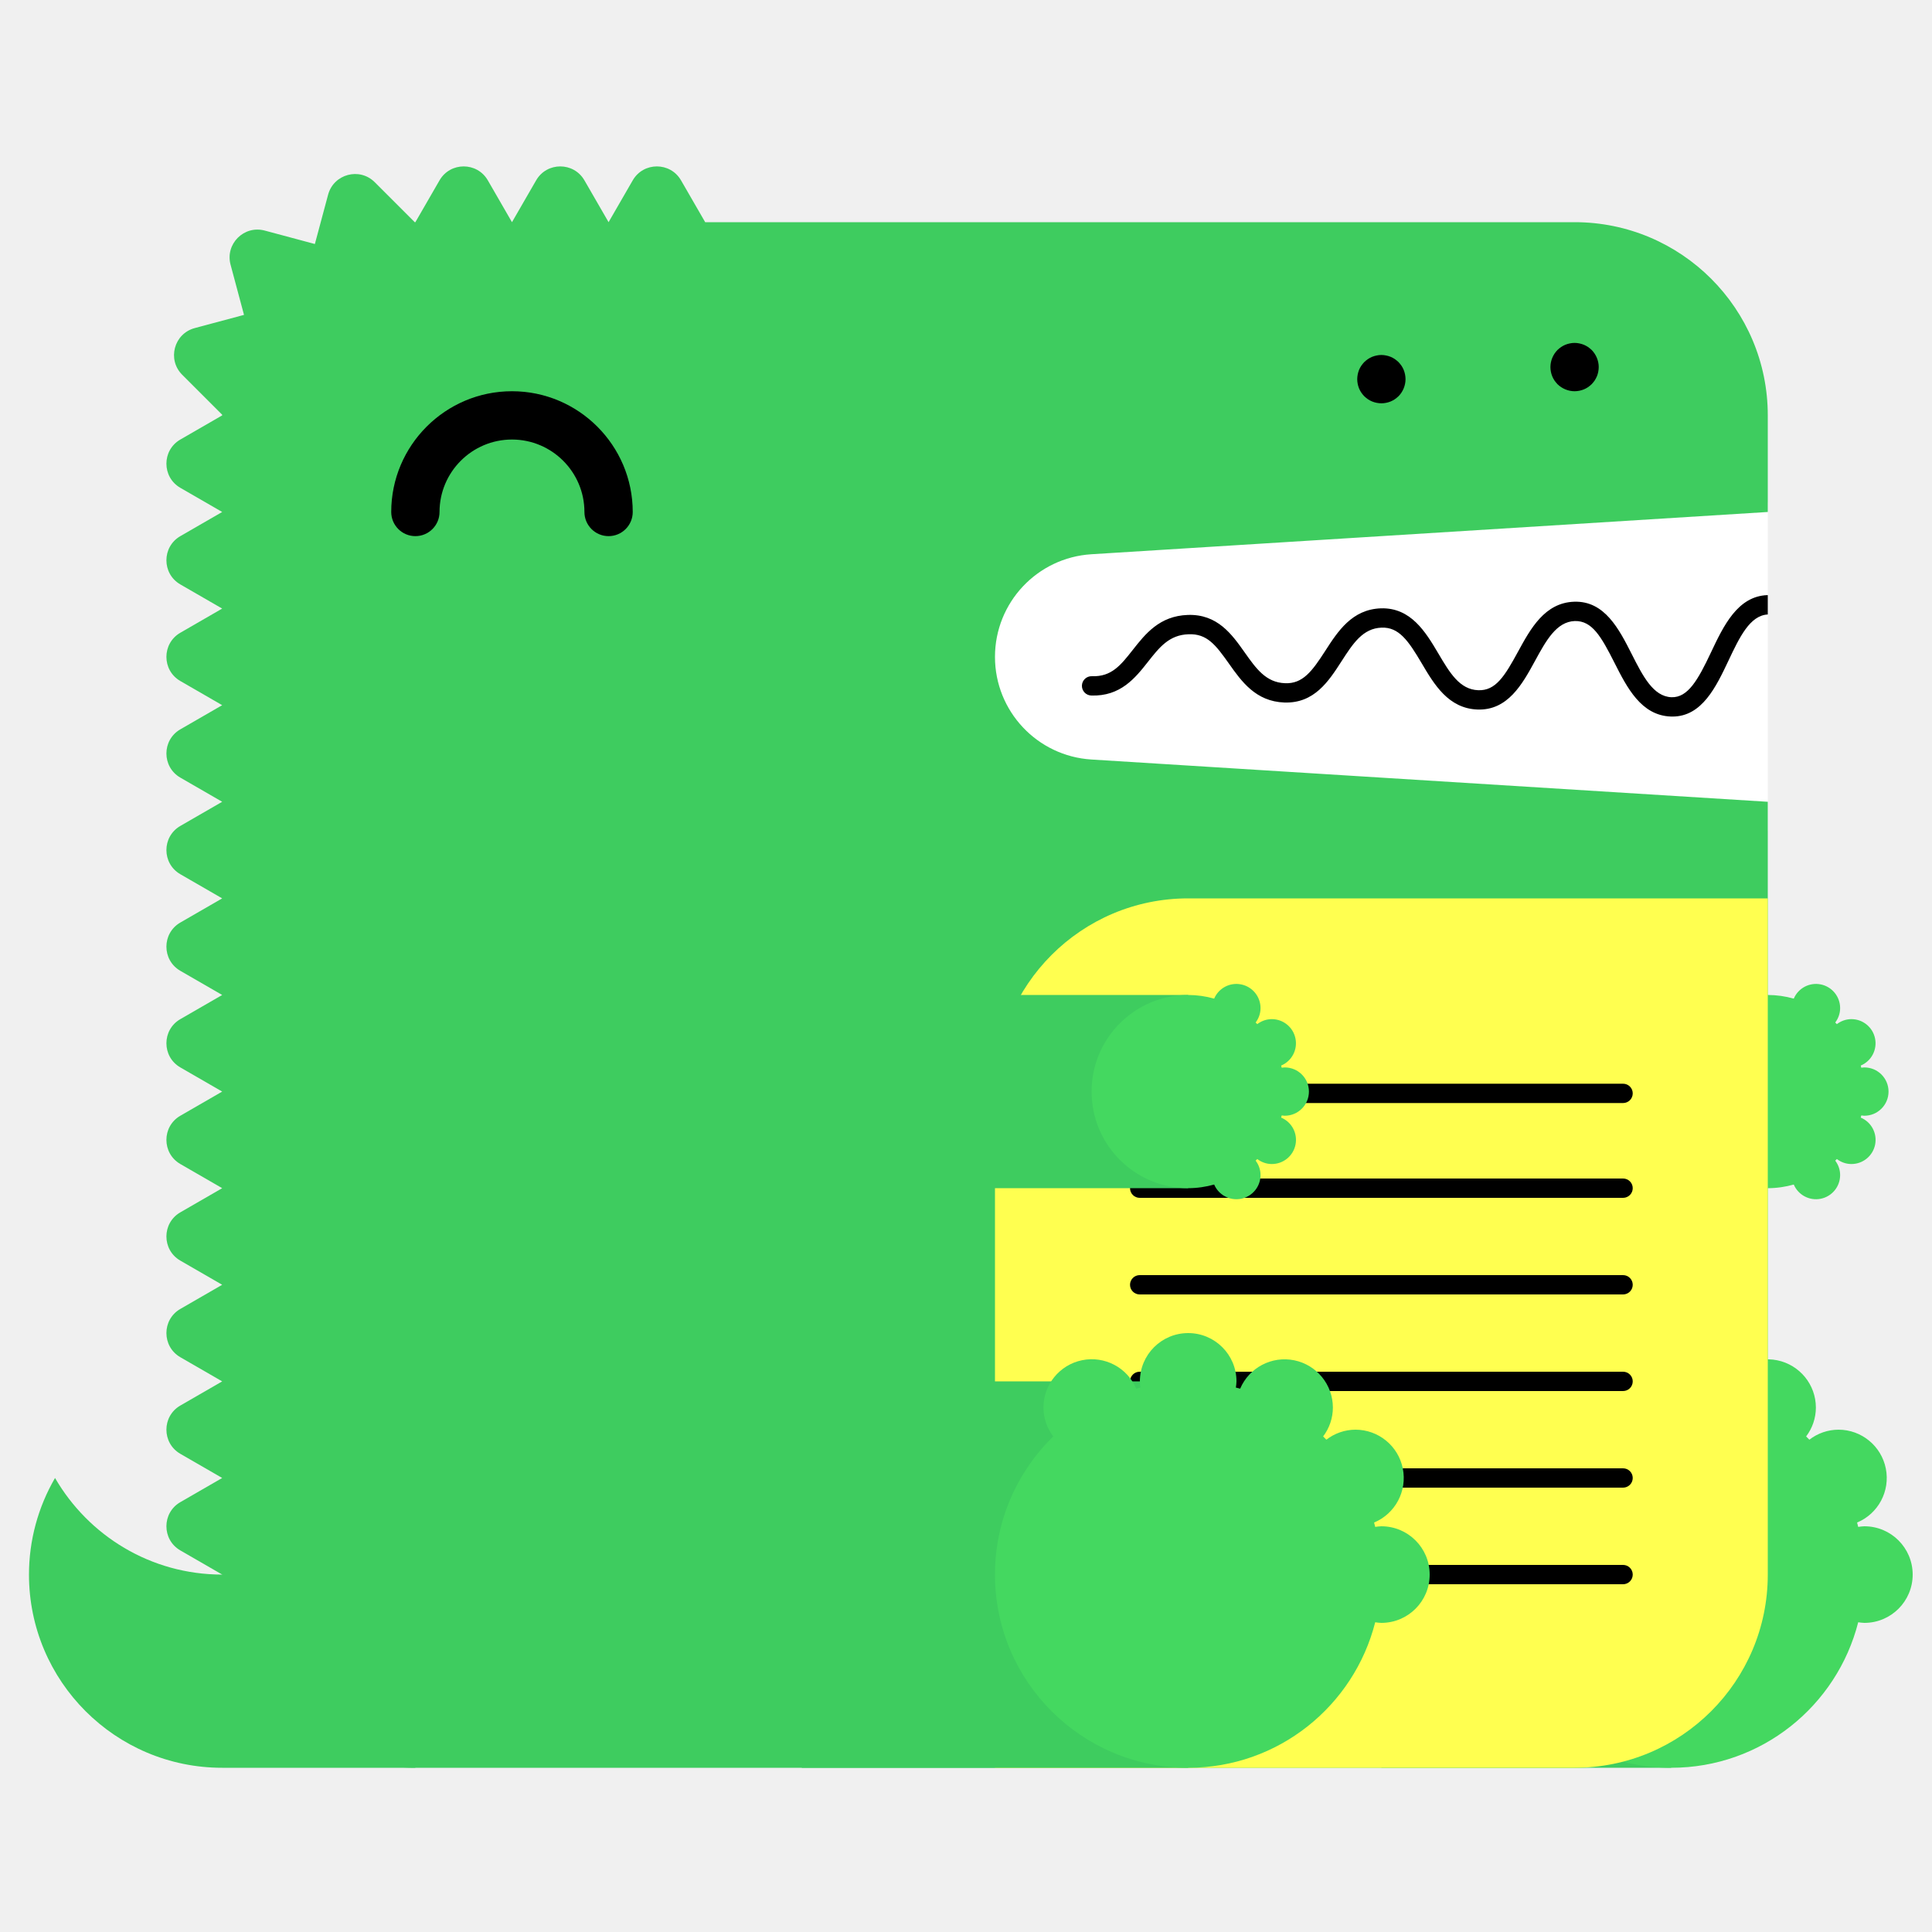
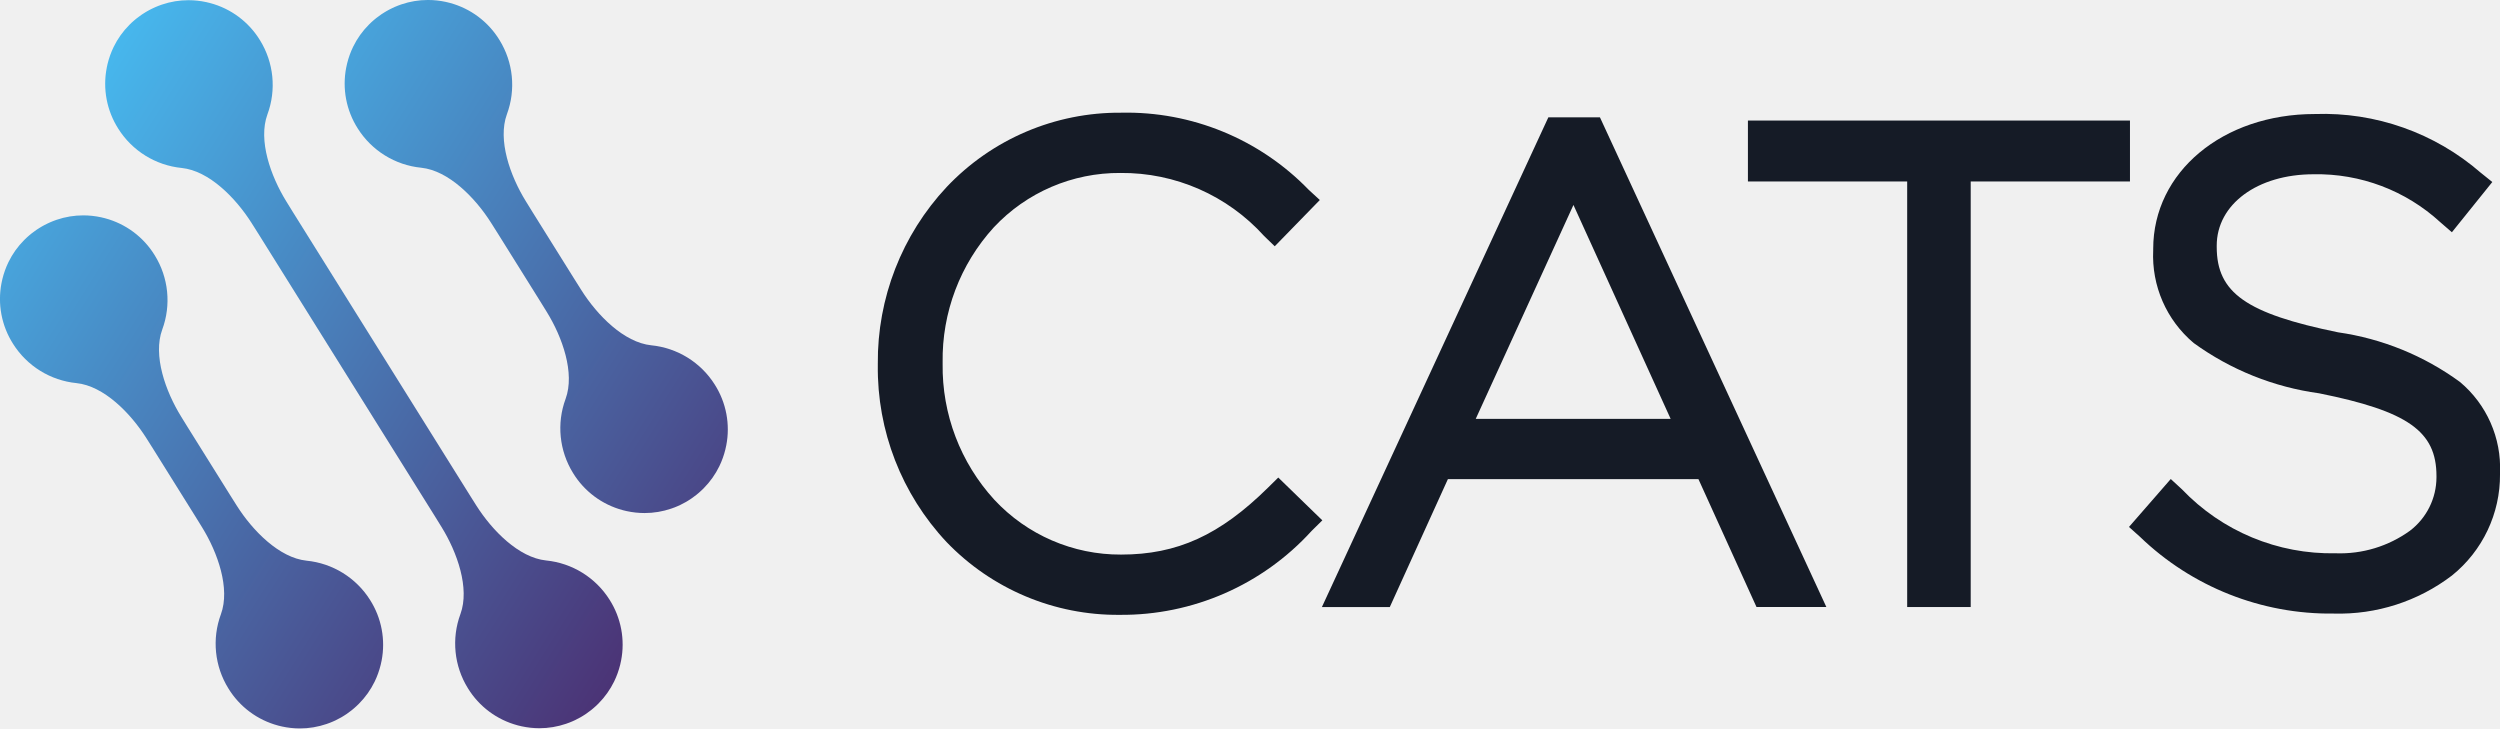
- <svg xmlns="http://www.w3.org/2000/svg" width="200" height="200" viewBox="0 0 200 200">
-   <g fill="none" fill-rule="evenodd">
-     <path fill="#FFF" d="M99 52h84v34H99z" />
-     <path d="M23 163c-7.398 0-13.843-4.027-17.303-10A19.886 19.886 0 0 0 3 163c0 11.046 8.954 20 20 20h20v-20H23z" fill="#3ECC5F" />
-     <path d="M112.98 57.376L183 53V43c0-11.046-8.954-20-20-20H73l-2.5-4.33c-1.112-1.925-3.889-1.925-5 0L63 23l-2.5-4.33c-1.111-1.925-3.889-1.925-5 0L53 23l-2.5-4.33c-1.111-1.925-3.889-1.925-5 0L43 23c-.022 0-.042.003-.065.003l-4.142-4.141c-1.57-1.571-4.252-.853-4.828 1.294l-1.369 5.104-5.192-1.392c-2.148-.575-4.111 1.389-3.535 3.536l1.39 5.193-5.102 1.367c-2.148.576-2.867 3.259-1.296 4.83l4.142 4.142c0 .021-.003.042-.003.064l-4.33 2.5c-1.925 1.111-1.925 3.889 0 5L23 53l-4.33 2.5c-1.925 1.111-1.925 3.889 0 5L23 63l-4.33 2.5c-1.925 1.111-1.925 3.889 0 5L23 73l-4.33 2.5c-1.925 1.111-1.925 3.889 0 5L23 83l-4.33 2.5c-1.925 1.111-1.925 3.889 0 5L23 93l-4.33 2.5c-1.925 1.111-1.925 3.889 0 5L23 103l-4.33 2.5c-1.925 1.111-1.925 3.889 0 5L23 113l-4.33 2.5c-1.925 1.111-1.925 3.889 0 5L23 123l-4.33 2.5c-1.925 1.111-1.925 3.889 0 5L23 133l-4.33 2.5c-1.925 1.111-1.925 3.889 0 5L23 143l-4.33 2.5c-1.925 1.111-1.925 3.889 0 5L23 153l-4.33 2.5c-1.925 1.111-1.925 3.889 0 5L23 163c0 11.046 8.954 20 20 20h120c11.046 0 20-8.954 20-20V83l-70.02-4.376A10.645 10.645 0 0 1 103 68c0-5.621 4.37-10.273 9.98-10.624" fill="#3ECC5F" />
-     <path fill="#3ECC5F" d="M143 183h30v-40h-30z" />
-     <path d="M193 158c-.219 0-.428.037-.639.064-.038-.15-.074-.301-.116-.451A5 5 0 0 0 190.32 148a4.96 4.96 0 0 0-3.016 1.036 26.531 26.531 0 0 0-.335-.336 4.955 4.955 0 0 0 1.011-2.987 5 5 0 0 0-9.599-1.959c-.148-.042-.297-.077-.445-.115.027-.211.064-.42.064-.639a5 5 0 0 0-5-5 5 5 0 0 0-5 5c0 .219.037.428.064.639-.148.038-.297.073-.445.115a4.998 4.998 0 0 0-9.599 1.959c0 1.125.384 2.151 1.011 2.987-3.717 3.632-6.031 8.693-6.031 14.3 0 11.046 8.954 20 20 20 9.339 0 17.16-6.41 19.361-15.064.211.027.42.064.639.064a5 5 0 0 0 5-5 5 5 0 0 0-5-5" fill="#44D860" />
-     <path fill="#3ECC5F" d="M153 123h30v-20h-30z" />
-     <path d="M193 115.5a2.5 2.5 0 1 0 0-5c-.109 0-.214.019-.319.032-.02-.075-.037-.15-.058-.225a2.501 2.501 0 0 0-.963-4.807c-.569 0-1.088.197-1.508.518a6.653 6.653 0 0 0-.168-.168c.314-.417.506-.931.506-1.494a2.5 2.5 0 0 0-4.8-.979A9.987 9.987 0 0 0 183 103c-5.522 0-10 4.478-10 10s4.478 10 10 10c.934 0 1.833-.138 2.69-.377a2.5 2.5 0 0 0 4.8-.979c0-.563-.192-1.077-.506-1.494.057-.055.113-.111.168-.168.42.321.939.518 1.508.518a2.5 2.5 0 0 0 .963-4.807c.021-.074.038-.15.058-.225.105.013.21.032.319.032" fill="#44D860" />
-     <path d="M63 55.5a2.5 2.5 0 0 1-2.5-2.5c0-4.136-3.364-7.5-7.5-7.5s-7.5 3.364-7.5 7.5a2.5 2.5 0 1 1-5 0c0-6.893 5.607-12.5 12.5-12.5S65.5 46.107 65.5 53a2.5 2.5 0 0 1-2.5 2.5" fill="#000" />
-     <path d="M103 183h60c11.046 0 20-8.954 20-20V93h-60c-11.046 0-20 8.954-20 20v70z" fill="#FFFF50" />
-     <path d="M168.02 124h-50.04a1 1 0 1 1 0-2h50.04a1 1 0 1 1 0 2m0 20h-50.04a1 1 0 1 1 0-2h50.04a1 1 0 1 1 0 2m0 20h-50.04a1 1 0 1 1 0-2h50.04a1 1 0 1 1 0 2m0-49.814h-50.04a1 1 0 1 1 0-2h50.04a1 1 0 1 1 0 2m0 19.814h-50.04a1 1 0 1 1 0-2h50.04a1 1 0 1 1 0 2m0 20h-50.04a1 1 0 1 1 0-2h50.04a1 1 0 1 1 0 2M183 61.611c-.012 0-.022-.006-.034-.005-3.09.105-4.552 3.196-5.842 5.923-1.346 2.85-2.387 4.703-4.093 4.647-1.889-.068-2.969-2.202-4.113-4.46-1.314-2.594-2.814-5.536-5.963-5.426-3.046.104-4.513 2.794-5.807 5.167-1.377 2.528-2.314 4.065-4.121 3.994-1.927-.07-2.951-1.805-4.136-3.813-1.321-2.236-2.848-4.75-5.936-4.664-2.994.103-4.465 2.385-5.763 4.4-1.373 2.13-2.335 3.428-4.165 3.351-1.973-.07-2.992-1.51-4.171-3.177-1.324-1.873-2.816-3.993-5.895-3.89-2.928.1-4.399 1.97-5.696 3.618-1.232 1.564-2.194 2.802-4.229 2.724a1 1 0 0 0-.072 2c3.017.101 4.545-1.8 5.872-3.487 1.177-1.496 2.193-2.787 4.193-2.855 1.926-.082 2.829 1.115 4.195 3.045 1.297 1.834 2.769 3.914 5.731 4.021 3.103.104 4.596-2.215 5.918-4.267 1.182-1.834 2.202-3.417 4.15-3.484 1.793-.067 2.769 1.35 4.145 3.681 1.297 2.197 2.766 4.686 5.787 4.796 3.125.108 4.634-2.62 5.949-5.035 1.139-2.088 2.214-4.06 4.119-4.126 1.793-.042 2.728 1.595 4.111 4.33 1.292 2.553 2.757 5.445 5.825 5.556l.169.003c3.064 0 4.518-3.075 5.805-5.794 1.139-2.41 2.217-4.68 4.067-4.773v-2z" fill="#000" />
-     <path fill="#3ECC5F" d="M83 183h40v-40H83z" />
-     <path d="M143 158c-.219 0-.428.037-.639.064-.038-.15-.074-.301-.116-.451A5 5 0 0 0 140.32 148a4.96 4.96 0 0 0-3.016 1.036 26.531 26.531 0 0 0-.335-.336 4.955 4.955 0 0 0 1.011-2.987 5 5 0 0 0-9.599-1.959c-.148-.042-.297-.077-.445-.115.027-.211.064-.42.064-.639a5 5 0 0 0-5-5 5 5 0 0 0-5 5c0 .219.037.428.064.639-.148.038-.297.073-.445.115a4.998 4.998 0 0 0-9.599 1.959c0 1.125.384 2.151 1.011 2.987-3.717 3.632-6.031 8.693-6.031 14.3 0 11.046 8.954 20 20 20 9.339 0 17.16-6.41 19.361-15.064.211.027.42.064.639.064a5 5 0 0 0 5-5 5 5 0 0 0-5-5" fill="#44D860" />
-     <path fill="#3ECC5F" d="M83 123h40v-20H83z" />
-     <path d="M133 115.5a2.5 2.5 0 1 0 0-5c-.109 0-.214.019-.319.032-.02-.075-.037-.15-.058-.225a2.501 2.501 0 0 0-.963-4.807c-.569 0-1.088.197-1.508.518a6.653 6.653 0 0 0-.168-.168c.314-.417.506-.931.506-1.494a2.5 2.5 0 0 0-4.8-.979A9.987 9.987 0 0 0 123 103c-5.522 0-10 4.478-10 10s4.478 10 10 10c.934 0 1.833-.138 2.69-.377a2.5 2.5 0 0 0 4.8-.979c0-.563-.192-1.077-.506-1.494.057-.055.113-.111.168-.168.42.321.939.518 1.508.518a2.5 2.5 0 0 0 .963-4.807c.021-.074.038-.15.058-.225.105.013.21.032.319.032" fill="#44D860" />
-     <path d="M143 41.75c-.16 0-.33-.02-.49-.05a2.52 2.52 0 0 1-.47-.14c-.15-.06-.29-.14-.431-.23-.13-.09-.259-.2-.38-.31-.109-.12-.219-.24-.309-.38s-.17-.28-.231-.43a2.619 2.619 0 0 1-.189-.96c0-.16.02-.33.05-.49.03-.16.08-.31.139-.47.061-.15.141-.29.231-.43.09-.13.2-.26.309-.38.121-.11.25-.22.38-.31.141-.09.281-.17.431-.23.149-.06.31-.11.47-.14.32-.07.65-.07.98 0 .159.03.32.08.47.14.149.06.29.14.43.23.13.09.259.2.38.31.11.12.22.25.31.38.09.14.17.28.23.43.06.16.11.31.14.47.029.16.05.33.05.49 0 .66-.271 1.31-.73 1.77-.121.11-.25.22-.38.31-.14.09-.281.17-.43.23a2.565 2.565 0 0 1-.96.19m20-1.25c-.66 0-1.3-.27-1.771-.73a3.802 3.802 0 0 1-.309-.38c-.09-.14-.17-.28-.231-.43a2.619 2.619 0 0 1-.189-.96c0-.66.27-1.3.729-1.77.121-.11.25-.22.38-.31.141-.09.281-.17.431-.23.149-.06.31-.11.47-.14.32-.07.66-.07.98 0 .159.03.32.08.47.14.149.06.29.14.43.23.13.09.259.2.38.31.459.47.73 1.11.73 1.77 0 .16-.021.33-.05.49-.03.16-.08.32-.14.47-.07.15-.14.29-.23.43-.09.13-.2.26-.31.38-.121.11-.25.22-.38.31-.14.09-.281.17-.43.23a2.565 2.565 0 0 1-.96.19" fill="#000" />
+ <svg xmlns="http://www.w3.org/2000/svg" xmlns:xlink="http://www.w3.org/1999/xlink" id="Layer_1" data-name="Layer 1" viewBox="0 0 115.2 33.566">
+   <defs>
+     <style>
+       .cls-1 {
+         fill: #151b26;
+       }
+ 
+       .cls-2 {
+         fill: url(#linear-gradient);
+       }
+ 
+       .cls-3 {
+         fill: url(#linear-gradient-2);
+       }
+ 
+       .cls-4 {
+         fill: url(#linear-gradient-3);
+       }
+     </style>
+     <linearGradient id="linear-gradient" x1="7.094" y1="1.368" x2="46.474" y2="25.976" gradientTransform="translate(-0.15135 0.05778)" gradientUnits="userSpaceOnUse">
+       <stop offset="0.037" stop-color="#47c0f5" />
+       <stop offset="0.902" stop-color="#4b2b6e" />
+     </linearGradient>
+     <linearGradient id="linear-gradient-2" x1="-0.622" y1="6.472" x2="38.377" y2="30.841" xlink:href="#linear-gradient" />
+     <linearGradient id="linear-gradient-3" x1="-8.663" y1="11.372" x2="30.718" y2="35.98" xlink:href="#linear-gradient" />
+   </defs>
+   <g>
+     <g>
+       <path class="cls-1" d="M61.396,24.854l-1.344-1.306-.336-.326-.333.328-.142.14c-2.221,2.189-4.182,3.082-6.77,3.082a7.926,7.926,0,0,1-5.838-2.526A9.089,9.089,0,0,1,44.25,17.98v-.06a9.028,9.028,0,0,1,2.357-6.226,7.91,7.91,0,0,1,5.834-2.507,8.812,8.812,0,0,1,6.624,2.906l.146.141.343.331.332-.341,1.401-1.438.344-.353-.363-.333-.154-.142a11.677,11.677,0,0,0-8.641-3.548,10.948,10.948,0,0,0-8.037,3.424A11.769,11.769,0,0,0,41.263,17.98v.06a11.703,11.703,0,0,0,3.166,8.152,10.918,10.918,0,0,0,7.982,3.357,11.818,11.818,0,0,0,8.84-3.866l.148-.146.348-.343Z" transform="translate(-0.81349 -1.21679)" />
+       <path class="cls-1" d="M84.659,28.51,74.666,6.899l-.128-.277H72.162l-.128.277L62.041,28.51l-.314.679h3.129l.127-.28,2.55-5.615H79.077L81.626,28.908l.127.28h3.219ZM68.816,20.517l4.502-9.856,4.478,9.856Z" transform="translate(-0.81349 -1.21679)" />
+       <polygon class="cls-1" points="97.671 5.555 81.023 5.555 80.544 5.555 80.544 6.033 80.544 7.883 80.544 8.362 81.023 8.362 87.883 8.362 87.883 27.493 87.883 27.972 88.361 27.972 90.332 27.972 90.81 27.972 90.81 27.493 90.81 8.362 97.671 8.362 98.149 8.362 98.149 7.883 98.149 6.033 98.149 5.555 97.671 5.555" />
+       <path class="cls-1" d="M114.166,18.816a12.53,12.53,0,0,0-5.615-2.286c-4.232-.867-5.591-1.823-5.591-3.934v-.06c0-1.906,1.876-3.289,4.462-3.289a8.393,8.393,0,0,1,5.841,2.21l.159.138.375.324.31-.386,1.252-1.556.3-.373-.373-.3-.159-.127A11.066,11.066,0,0,0,107.482,6.471c-4.246,0-7.449,2.672-7.449,6.216v.06a5.257,5.257,0,0,0,1.866,4.276,12.8,12.8,0,0,0,5.778,2.317c4.095.824,5.409,1.751,5.409,3.813v.06a3.103,3.103,0,0,1-1.22,2.459,5.506,5.506,0,0,1-3.422,1.04,9.527,9.527,0,0,1-7.087-2.948l-.154-.142L100.842,23.29l-.323.371-1.292,1.482-.31.356.352.315.15.134a12.631,12.631,0,0,0,8.936,3.542,8.584,8.584,0,0,0,5.443-1.752,5.937,5.937,0,0,0,2.216-4.674v-.06A5.168,5.168,0,0,0,114.166,18.816Z" transform="translate(-0.81349 -1.21679)" />
+     </g>
+     <g>
+       <path class="cls-2" d="M33.749,18.937a3.913,3.913,0,0,0-2.925-1.809c-1.259-.131-2.487-1.38-3.22-2.54l-.318-.504-1.93-3.089-.313-.507c-.722-1.167-1.306-2.819-.871-4.008a3.913,3.913,0,0,0-.344-3.422,3.847,3.847,0,0,0-2.291-1.709l0-0-.007-.002c-.057-.015-.115-.03-.173-.042a3.888,3.888,0,0,0-.823-.089,3.794,3.794,0,0,0-1.223.202l-.014.005c-.05.017-.1.035-.15.055-.037.014-.073.03-.109.045l-.029.012q-.059.026-.118.054l-.012.006c-.086.042-.172.085-.255.134-.035.02-.069.041-.103.062l-.015.009-.037.024c-.028.018-.055.035-.083.053-.077.052-.152.108-.225.165l-.023.018q-.046.037-.091.075l-.039.034c-.025.022-.05.044-.075.066q-.061.057-.12.116l-.002.002a3.794,3.794,0,0,0-.724,1.016,3.888,3.888,0,0,0-.28.779c-.015.06-.027.119-.039.179l-.001.002,0,0a3.847,3.847,0,0,0,.532,2.808,3.913,3.913,0,0,0,2.925,1.809c1.259.131,2.487,1.38,3.22,2.54l.319.505,1.929,3.087.314.508c.722,1.167,1.306,2.819.871,4.008a3.913,3.913,0,0,0,.344,3.422,3.847,3.847,0,0,0,2.291,1.709v0l.002.001c.059.016.118.03.178.043a3.888,3.888,0,0,0,.823.089,3.794,3.794,0,0,0,1.231-.205l.002-.001c.053-.018.105-.037.157-.057.031-.012.061-.025.092-.038l.048-.02q.054-.024.108-.049l.026-.013c.084-.04.166-.083.247-.13.028-.016.056-.034.084-.051l.037-.023.014-.009c.034-.021.068-.043.101-.065.08-.054.157-.111.232-.171l.01-.008q.051-.04.1-.083l.024-.021c.03-.026.059-.052.088-.079q.059-.054.115-.11l.01-.011a3.794,3.794,0,0,0,.718-1.01,3.887,3.887,0,0,0,.28-.779c.014-.058.026-.116.038-.174l.002-.007-0-0A3.847,3.847,0,0,0,33.749,18.937Z" transform="translate(-0.81349 -1.21679)" />
+       <path class="cls-3" d="M28.902,28.852a3.913,3.913,0,0,0-2.925-1.809c-1.259-.131-2.487-1.38-3.22-2.54l-.318-.504-8.119-12.994-.313-.507c-.722-1.167-1.306-2.819-.871-4.008a3.913,3.913,0,0,0-.344-3.422,3.847,3.847,0,0,0-2.291-1.709l0-0-.007-.002c-.057-.015-.115-.03-.173-.042a3.888,3.888,0,0,0-.823-.089,3.794,3.794,0,0,0-1.223.202l-.014.005c-.05.017-.1.035-.15.055-.037.014-.073.03-.109.045l-.029.012q-.059.026-.118.054l-.012.006c-.086.042-.172.085-.255.134-.035.02-.069.041-.103.062l-.015.009-.037.024c-.028.018-.055.035-.083.053-.077.052-.152.108-.225.165L7.102,2.07q-.046.037-.091.075l-.039.034c-.025.022-.05.044-.075.066q-.061.057-.12.116l-.002.002a3.794,3.794,0,0,0-.724,1.016,3.888,3.888,0,0,0-.28.779c-.015.06-.027.119-.039.179L5.732,4.34l0,0A3.847,3.847,0,0,0,6.264,7.148,3.913,3.913,0,0,0,9.189,8.957c1.259.131,2.487,1.38,3.22,2.54l.319.505,8.118,12.992.314.508c.722,1.167,1.306,2.819.871,4.008a3.913,3.913,0,0,0,.344,3.422A3.847,3.847,0,0,0,24.666,34.64v0l.002.001c.059.016.118.03.178.043a3.889,3.889,0,0,0,.823.089,3.794,3.794,0,0,0,1.231-.205l.002-.001c.053-.018.105-.037.157-.057.031-.012.061-.025.092-.038l.048-.02q.054-.024.108-.049l.026-.013c.084-.04.166-.083.247-.13.028-.016.056-.034.084-.051l.037-.023.014-.009c.034-.021.068-.043.101-.065.08-.054.157-.111.232-.171l.01-.008q.051-.04.1-.083l.024-.021c.03-.026.059-.052.088-.078q.059-.054.115-.11l.01-.011a3.794,3.794,0,0,0,.718-1.01,3.888,3.888,0,0,0,.28-.779c.014-.058.026-.116.038-.174l.002-.007-0-0A3.847,3.847,0,0,0,28.902,28.852Z" transform="translate(-0.81349 -1.21679)" />
+       <path class="cls-4" d="M17.866,28.862a3.913,3.913,0,0,0-2.925-1.809c-1.259-.131-2.487-1.38-3.22-2.54l-.318-.504-1.93-3.089L9.16,20.413c-.722-1.167-1.306-2.819-.871-4.008a3.913,3.913,0,0,0-.344-3.422,3.847,3.847,0,0,0-2.291-1.709l0-0-.007-.002c-.057-.015-.115-.03-.173-.042a3.888,3.888,0,0,0-.823-.089,3.793,3.793,0,0,0-1.223.202l-.014.005c-.05.017-.1.035-.15.055-.037.014-.073.03-.109.045l-.029.012q-.059.026-.118.054l-.012.006c-.086.042-.172.085-.255.134-.035.02-.069.041-.103.062l-.015.009-.037.024c-.028.018-.055.035-.083.053-.077.052-.152.108-.225.165l-.023.018q-.046.037-.091.075l-.039.034c-.025.022-.05.044-.075.066q-.061.057-.12.116l-.002.002a3.794,3.794,0,0,0-.724,1.016,3.888,3.888,0,0,0-.28.779c-.015.06-.027.119-.039.179l-.001.002,0,0a3.847,3.847,0,0,0,.532,2.808,3.913,3.913,0,0,0,2.925,1.809c1.259.131,2.487,1.38,3.22,2.54l.319.505,1.929,3.087.314.508c.722,1.167,1.306,2.819.871,4.008a3.913,3.913,0,0,0,.344,3.422,3.847,3.847,0,0,0,2.291,1.709v0l.002.001c.059.016.118.03.178.043a3.888,3.888,0,0,0,.823.089,3.794,3.794,0,0,0,1.231-.205l.002-.001c.053-.018.105-.037.157-.057.031-.012.061-.025.092-.038l.048-.02q.054-.024.108-.049l.026-.013c.084-.04.166-.083.247-.13.028-.016.056-.034.084-.051l.037-.023.014-.009c.034-.021.068-.043.101-.065.08-.054.157-.111.232-.171l.01-.008q.051-.04.1-.083l.024-.021c.03-.026.059-.052.088-.079.039-.036.077-.073.115-.11l.01-.011a3.793,3.793,0,0,0,.718-1.01,3.888,3.888,0,0,0,.28-.779c.014-.058.026-.116.038-.174l.002-.007-0-0A3.847,3.847,0,0,0,17.866,28.862Z" transform="translate(-0.81349 -1.21679)" />
+     </g>
  </g>
</svg>
